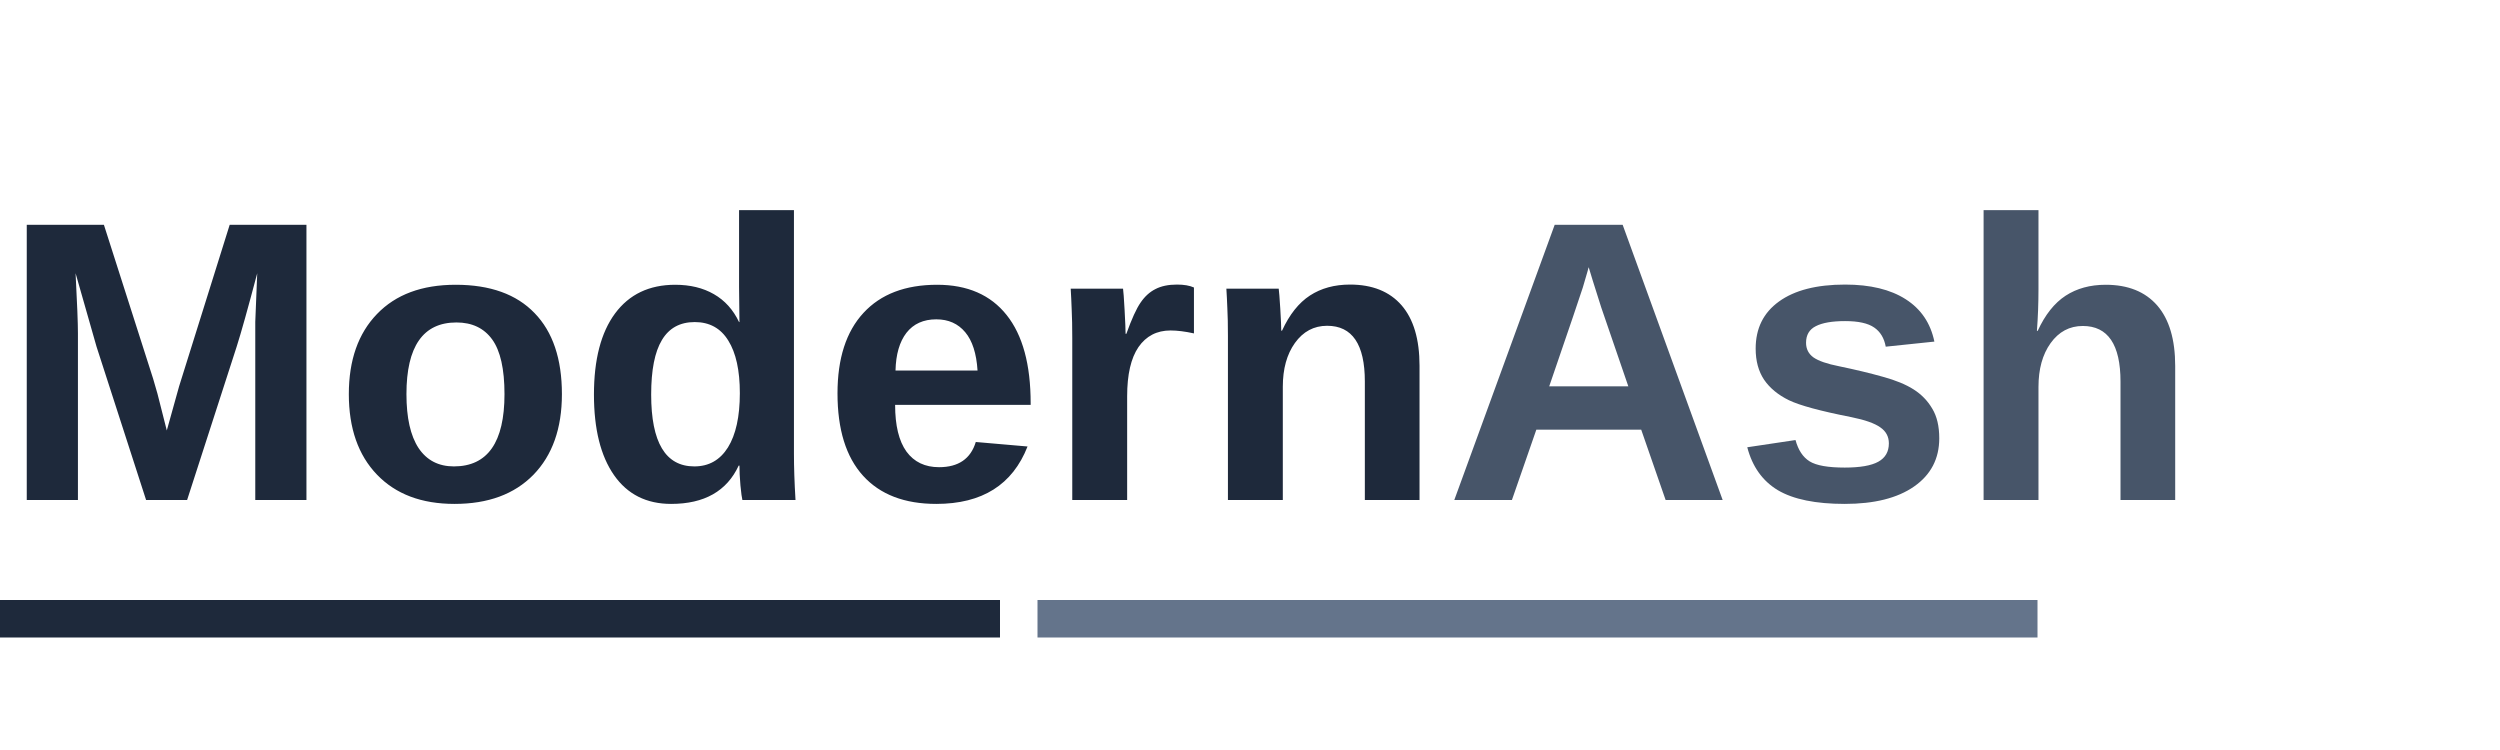
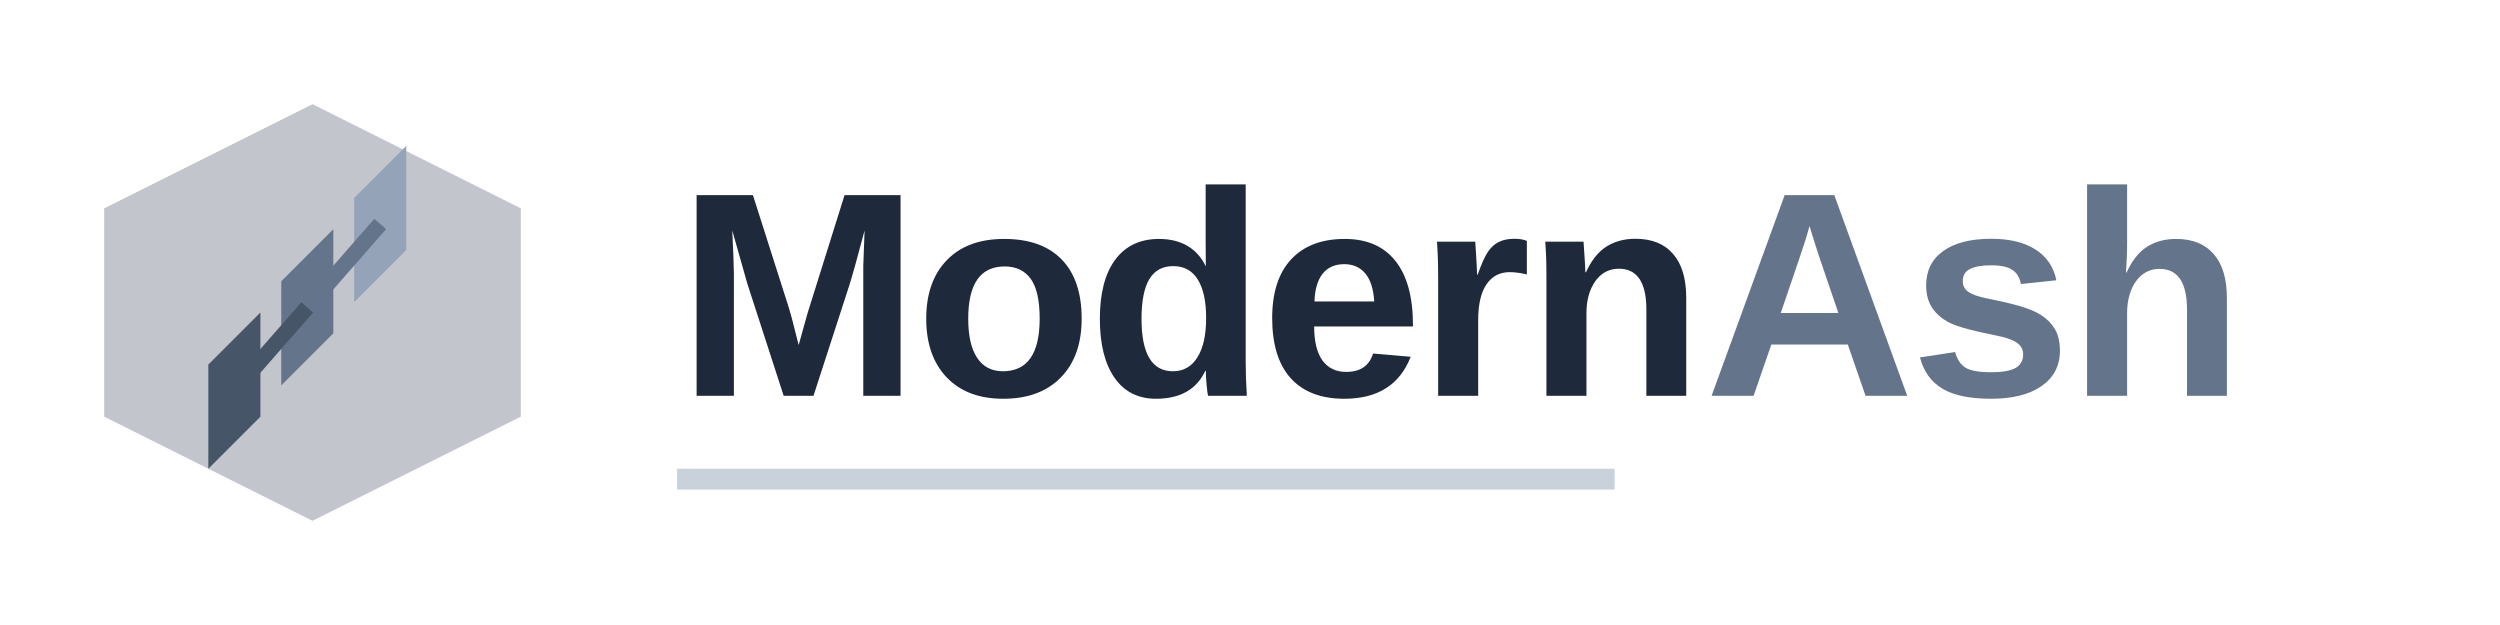
- <svg xmlns="http://www.w3.org/2000/svg" width="200" height="60" viewBox="0 0 200 60" fill="none">
-   <text x="0" y="40" font-family="Arial, sans-serif" font-size="32" font-weight="700" fill="#1e293b">
-     Modern<tspan fill="#475569">Ash</tspan>
+ <svg xmlns="http://www.w3.org/2000/svg" width="240" height="60" viewBox="0 0 240 60" fill="none">
+   <g transform="translate(5, 5)">
+     <path d="M25 5 L45 15 L45 35 L25 45 L5 35 L5 15 Z" fill="#334155" opacity="0.3" />
+     <path d="M15 30 L20 25 L20 35 L15 40 Z" fill="#475569" />
+     <path d="M22 22 L27 17 L27 27 L22 32 Z" fill="#64748b" />
+     <path d="M29 14 L34 9 L34 19 L29 24 Z" fill="#94a3b8" />
+     <line x1="17.5" y1="32.5" x2="24.5" y2="24.5" stroke="#475569" stroke-width="1.5" />
+     <line x1="24.5" y1="24.5" x2="31.5" y2="16.5" stroke="#64748b" stroke-width="1.5" />
+   </g>
+   <text x="65" y="38" font-family="'Helvetica Neue', Arial, sans-serif" font-size="28" font-weight="700" fill="#1e293b" letter-spacing="-0.5">
+     Modern<tspan fill="#64748b">Ash</tspan>
  </text>
-   <rect x="0" y="48" width="80" height="3" fill="#1e293b" />
-   <rect x="83" y="48" width="80" height="3" fill="#64748b" />
+   <rect x="65" y="45" width="90" height="2" fill="#94a3b8" opacity="0.5" />
</svg>
